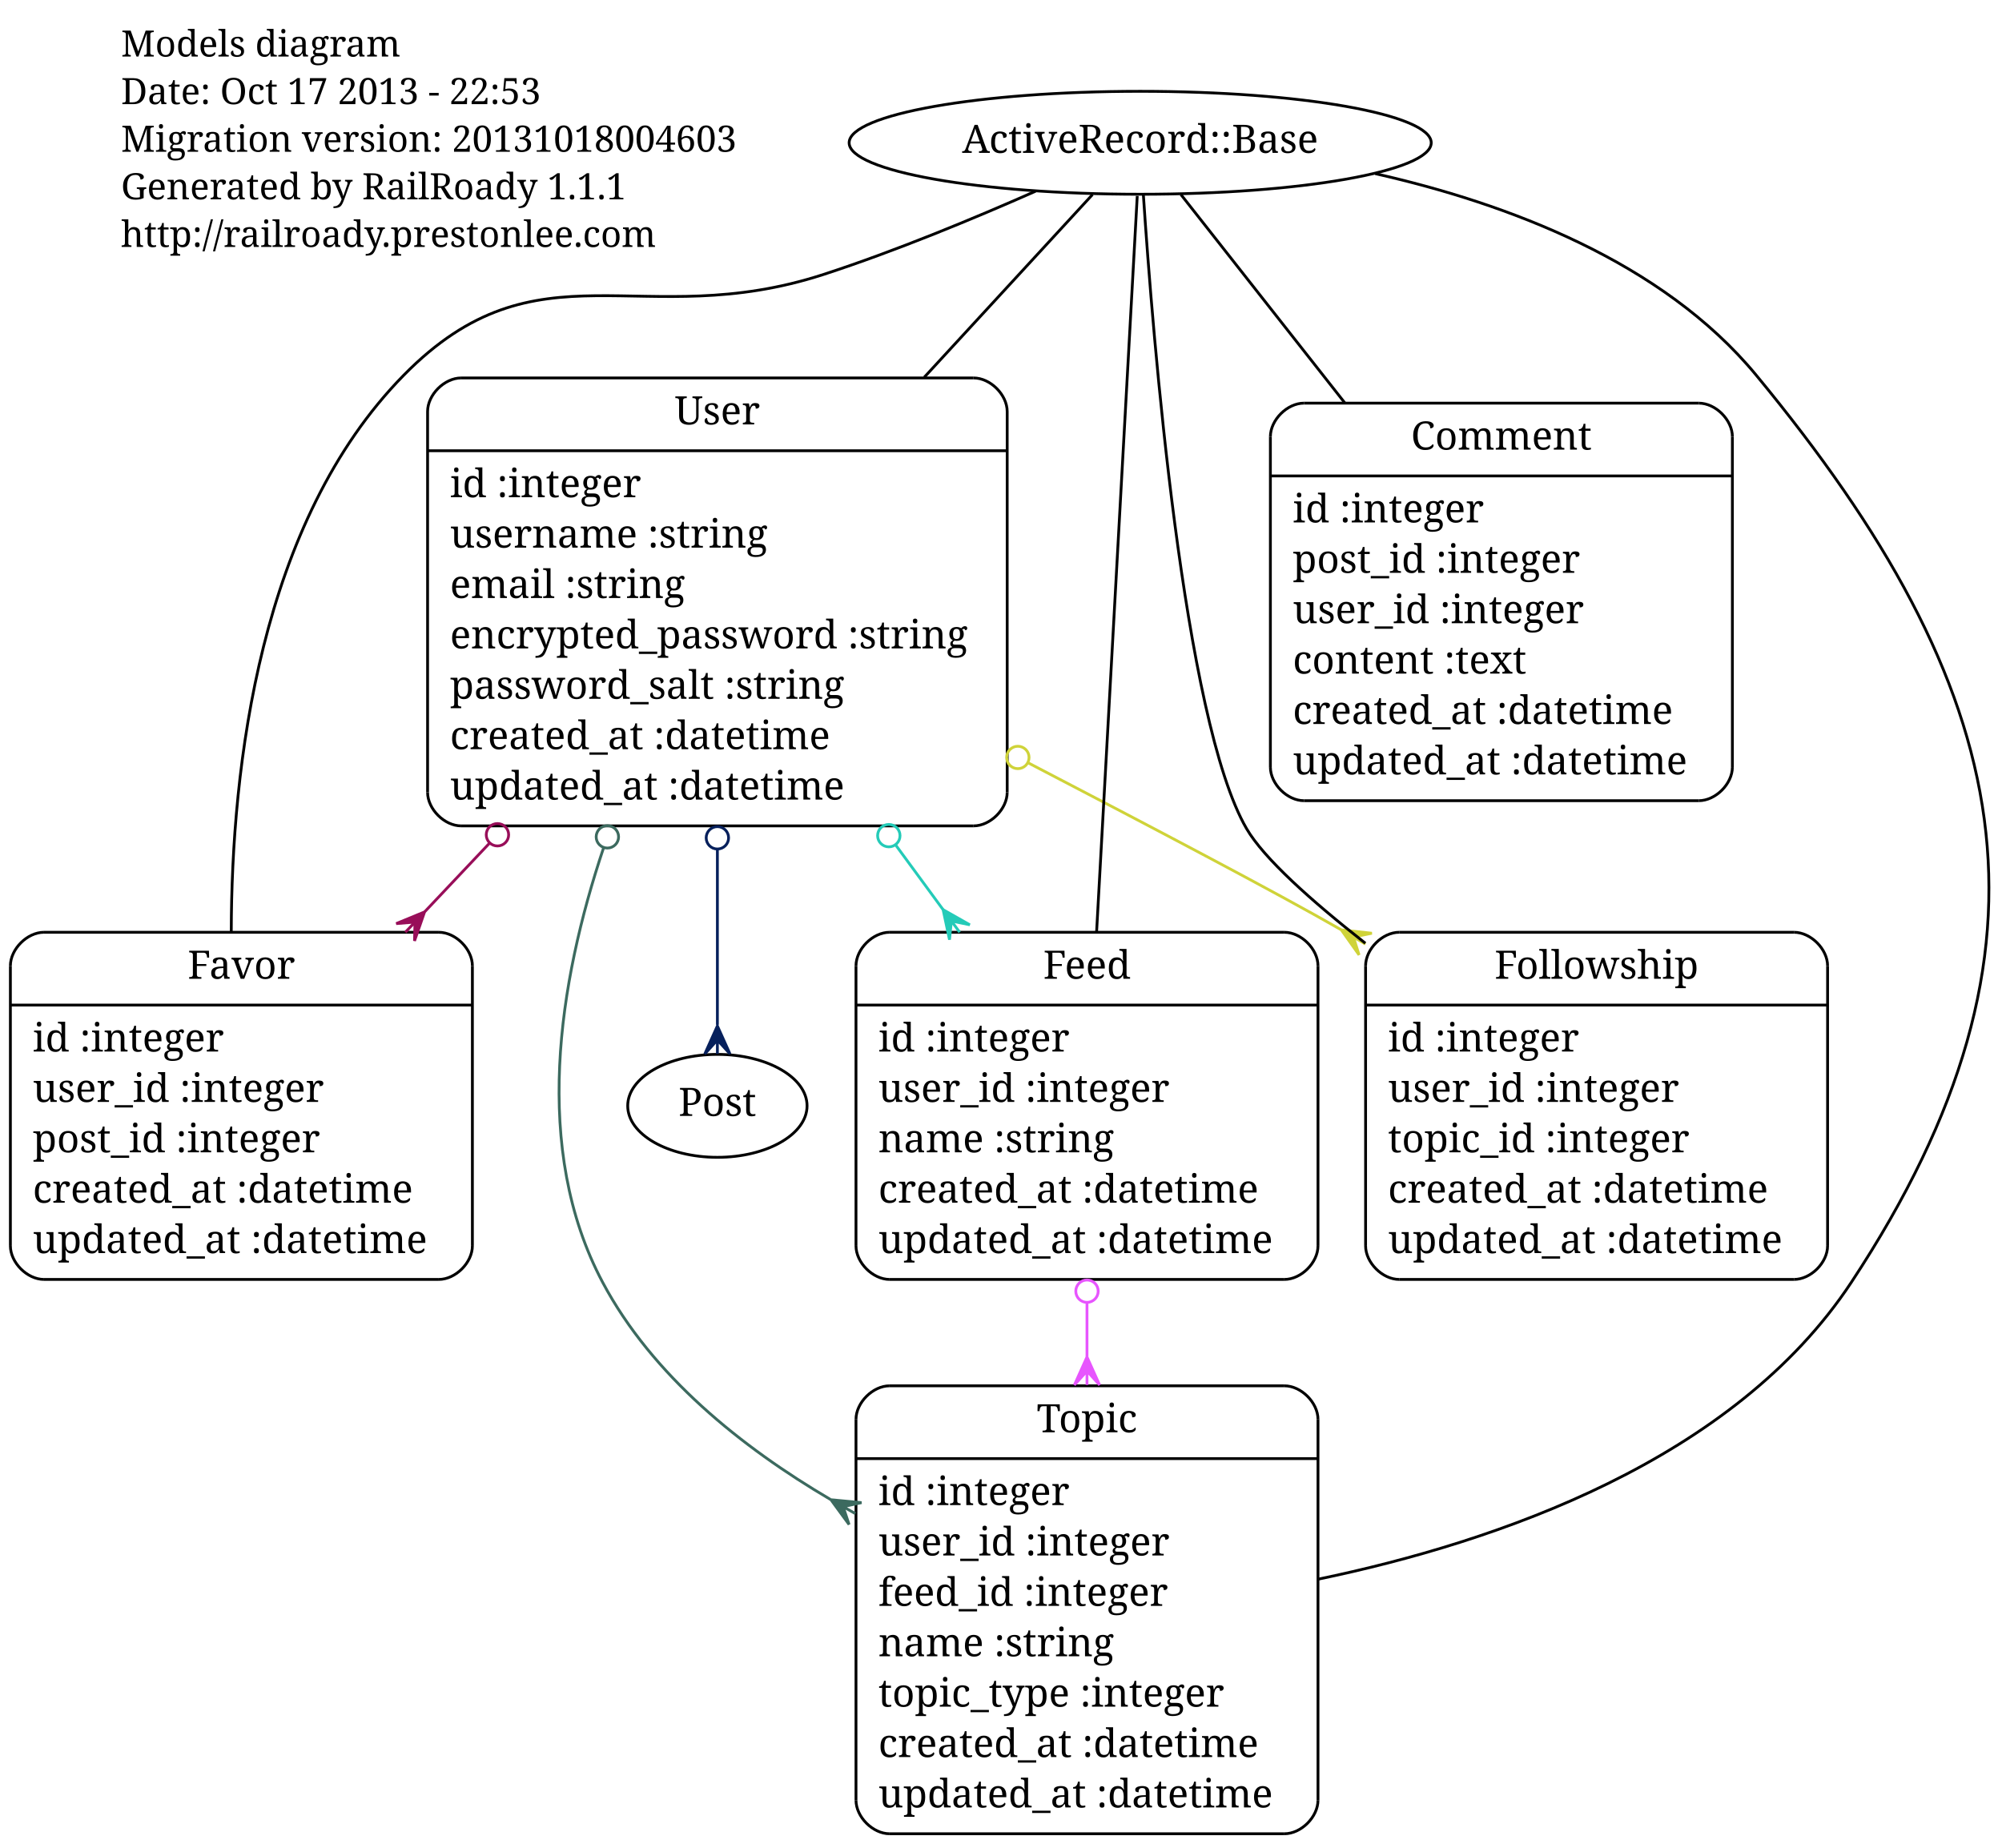
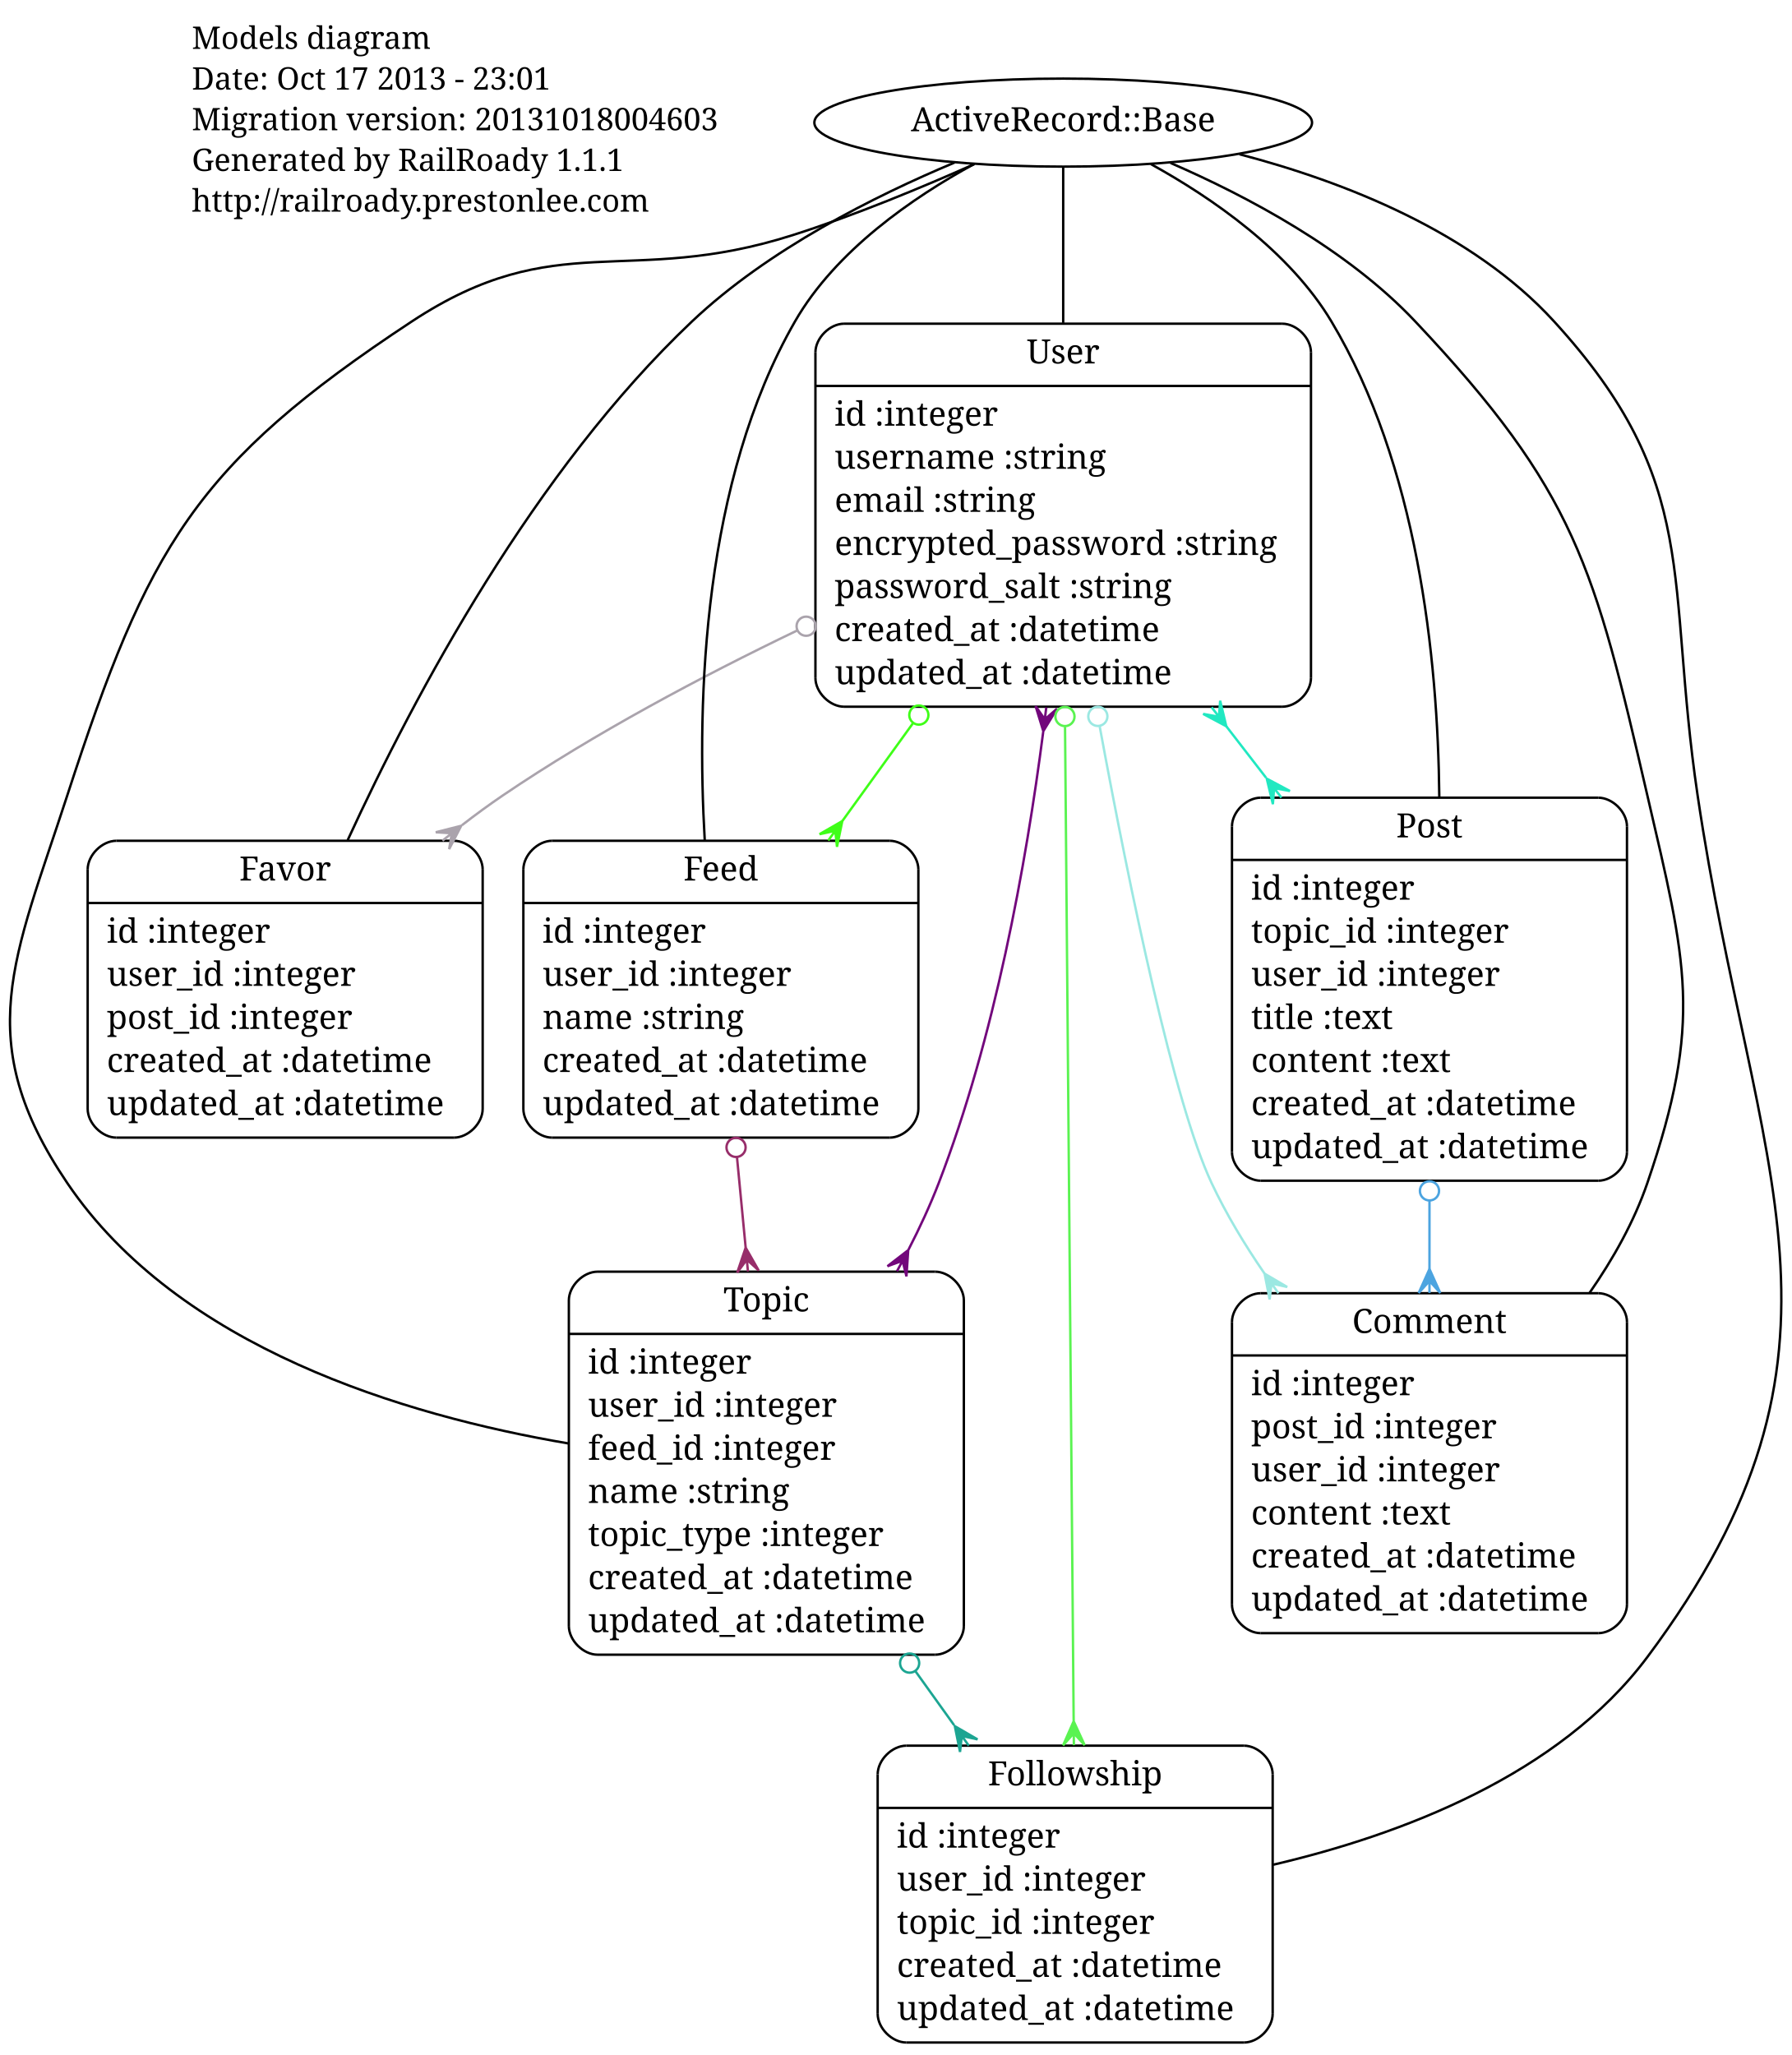
- <svg xmlns="http://www.w3.org/2000/svg" width="715pt" height="660pt" viewBox="0.00 0.00 714.58 660.00">
-   <g id="graph1" class="graph" transform="scale(1 1) rotate(0) translate(4 656)">
-     <polygon fill="white" stroke="white" points="-4,5 -4,-656 711.582,-656 711.582,5 -4,5" />
+ <svg xmlns="http://www.w3.org/2000/svg" width="748pt" height="858pt" viewBox="0.00 0.00 748.38 858.00">
+   <g id="graph1" class="graph" transform="scale(1 1) rotate(0) translate(4 854)">
+     <polygon fill="white" stroke="white" points="-4,5 -4,-854 745.385,-854 745.385,5 -4,5" />
    <g id="node1" class="node">
-       <text text-anchor="start" x="39" y="-635.8" font-family="Times Roman,serif" font-size="13.00">Models diagram</text>
-       <text text-anchor="start" x="39" y="-618.8" font-family="Times Roman,serif" font-size="13.00">Date: Oct 17 2013 - 22:53</text>
-       <text text-anchor="start" x="39" y="-601.8" font-family="Times Roman,serif" font-size="13.00">Migration version: 20131018004603</text>
-       <text text-anchor="start" x="39" y="-584.8" font-family="Times Roman,serif" font-size="13.00">Generated by RailRoady 1.1.1</text>
-       <text text-anchor="start" x="39" y="-567.8" font-family="Times Roman,serif" font-size="13.00">http://railroady.prestonlee.com</text>
+       <text text-anchor="start" x="76.121" y="-833.8" font-family="Times Roman,serif" font-size="13.00">Models diagram</text>
+       <text text-anchor="start" x="76.121" y="-816.8" font-family="Times Roman,serif" font-size="13.00">Date: Oct 17 2013 - 23:01</text>
+       <text text-anchor="start" x="76.121" y="-799.8" font-family="Times Roman,serif" font-size="13.00">Migration version: 20131018004603</text>
+       <text text-anchor="start" x="76.121" y="-782.8" font-family="Times Roman,serif" font-size="13.00">Generated by RailRoady 1.1.1</text>
+       <text text-anchor="start" x="76.121" y="-765.8" font-family="Times Roman,serif" font-size="13.00">http://railroady.prestonlee.com</text>
    </g>
    <g id="node2" class="node">
-       <polyline fill="none" stroke="black" points="160.5,-361 343.5,-361 " />
-       <path fill="none" stroke="black" d="M343.5,-361C349.5,-361 355.5,-367 355.5,-373" />
-       <polyline fill="none" stroke="black" points="355.5,-373 355.5,-509 " />
-       <path fill="none" stroke="black" d="M355.5,-509C355.5,-515 349.5,-521 343.5,-521" />
-       <polyline fill="none" stroke="black" points="343.5,-521 160.5,-521 " />
-       <path fill="none" stroke="black" d="M160.5,-521C154.5,-521 148.5,-515 148.5,-509" />
-       <polyline fill="none" stroke="black" points="148.5,-509 148.5,-373 " />
-       <path fill="none" stroke="black" d="M148.5,-373C148.5,-367 154.5,-361 160.5,-361" />
-       <text text-anchor="middle" x="252" y="-504.4" font-family="Times Roman,serif" font-size="14.00">User</text>
-       <polyline fill="none" stroke="black" points="148.5,-495 355.5,-495 " />
-       <text text-anchor="start" x="156.5" y="-478.4" font-family="Times Roman,serif" font-size="14.00">id :integer</text>
-       <text text-anchor="start" x="156.5" y="-460.4" font-family="Times Roman,serif" font-size="14.00">username :string</text>
-       <text text-anchor="start" x="156.5" y="-442.4" font-family="Times Roman,serif" font-size="14.00">email :string</text>
-       <text text-anchor="start" x="156.5" y="-424.4" font-family="Times Roman,serif" font-size="14.00">encrypted_password :string</text>
-       <text text-anchor="start" x="156.5" y="-406.4" font-family="Times Roman,serif" font-size="14.00">password_salt :string</text>
-       <text text-anchor="start" x="156.5" y="-388.4" font-family="Times Roman,serif" font-size="14.00">created_at :datetime</text>
-       <text text-anchor="start" x="156.5" y="-370.4" font-family="Times Roman,serif" font-size="14.00">updated_at :datetime</text>
+       <polyline fill="none" stroke="black" points="348.621,-559 531.621,-559 " />
+       <path fill="none" stroke="black" d="M531.621,-559C537.621,-559 543.621,-565 543.621,-571" />
+       <polyline fill="none" stroke="black" points="543.621,-571 543.621,-707 " />
+       <path fill="none" stroke="black" d="M543.621,-707C543.621,-713 537.621,-719 531.621,-719" />
+       <polyline fill="none" stroke="black" points="531.621,-719 348.621,-719 " />
+       <path fill="none" stroke="black" d="M348.621,-719C342.621,-719 336.621,-713 336.621,-707" />
+       <polyline fill="none" stroke="black" points="336.621,-707 336.621,-571 " />
+       <path fill="none" stroke="black" d="M336.621,-571C336.621,-565 342.621,-559 348.621,-559" />
+       <text text-anchor="middle" x="440.121" y="-702.4" font-family="Times Roman,serif" font-size="14.00">User</text>
+       <polyline fill="none" stroke="black" points="336.621,-693 543.621,-693 " />
+       <text text-anchor="start" x="344.621" y="-676.4" font-family="Times Roman,serif" font-size="14.00">id :integer</text>
+       <text text-anchor="start" x="344.621" y="-658.4" font-family="Times Roman,serif" font-size="14.00">username :string</text>
+       <text text-anchor="start" x="344.621" y="-640.4" font-family="Times Roman,serif" font-size="14.00">email :string</text>
+       <text text-anchor="start" x="344.621" y="-622.4" font-family="Times Roman,serif" font-size="14.00">encrypted_password :string</text>
+       <text text-anchor="start" x="344.621" y="-604.4" font-family="Times Roman,serif" font-size="14.00">password_salt :string</text>
+       <text text-anchor="start" x="344.621" y="-586.4" font-family="Times Roman,serif" font-size="14.00">created_at :datetime</text>
+       <text text-anchor="start" x="344.621" y="-568.4" font-family="Times Roman,serif" font-size="14.00">updated_at :datetime</text>
    </g>
    <g id="node3" class="node">
-       <polyline fill="none" stroke="black" points="11.5,-199 152.5,-199 " />
-       <path fill="none" stroke="black" d="M152.5,-199C158.5,-199 164.5,-205 164.5,-211" />
-       <polyline fill="none" stroke="black" points="164.5,-211 164.5,-311 " />
-       <path fill="none" stroke="black" d="M164.5,-311C164.5,-317 158.5,-323 152.5,-323" />
-       <polyline fill="none" stroke="black" points="152.5,-323 11.5,-323 " />
-       <path fill="none" stroke="black" d="M11.5,-323C5.5,-323 -0.5,-317 -0.5,-311" />
-       <polyline fill="none" stroke="black" points="-0.5,-311 -0.5,-211 " />
-       <path fill="none" stroke="black" d="M-0.5,-211C-0.5,-205 5.5,-199 11.5,-199" />
-       <text text-anchor="middle" x="82" y="-306.4" font-family="Times Roman,serif" font-size="14.00">Favor</text>
-       <polyline fill="none" stroke="black" points="-0.5,-297 164.5,-297 " />
-       <text text-anchor="start" x="7.5" y="-280.4" font-family="Times Roman,serif" font-size="14.00">id :integer</text>
-       <text text-anchor="start" x="7.5" y="-262.4" font-family="Times Roman,serif" font-size="14.00">user_id :integer</text>
-       <text text-anchor="start" x="7.5" y="-244.4" font-family="Times Roman,serif" font-size="14.00">post_id :integer</text>
-       <text text-anchor="start" x="7.5" y="-226.4" font-family="Times Roman,serif" font-size="14.00">created_at :datetime</text>
-       <text text-anchor="start" x="7.5" y="-208.4" font-family="Times Roman,serif" font-size="14.00">updated_at :datetime</text>
+       <polyline fill="none" stroke="black" points="44.621,-379 185.621,-379 " />
+       <path fill="none" stroke="black" d="M185.621,-379C191.621,-379 197.621,-385 197.621,-391" />
+       <polyline fill="none" stroke="black" points="197.621,-391 197.621,-491 " />
+       <path fill="none" stroke="black" d="M197.621,-491C197.621,-497 191.621,-503 185.621,-503" />
+       <polyline fill="none" stroke="black" points="185.621,-503 44.621,-503 " />
+       <path fill="none" stroke="black" d="M44.621,-503C38.621,-503 32.621,-497 32.621,-491" />
+       <polyline fill="none" stroke="black" points="32.621,-491 32.621,-391 " />
+       <path fill="none" stroke="black" d="M32.621,-391C32.621,-385 38.621,-379 44.621,-379" />
+       <text text-anchor="middle" x="115.121" y="-486.4" font-family="Times Roman,serif" font-size="14.00">Favor</text>
+       <polyline fill="none" stroke="black" points="32.621,-477 197.621,-477 " />
+       <text text-anchor="start" x="40.621" y="-460.4" font-family="Times Roman,serif" font-size="14.00">id :integer</text>
+       <text text-anchor="start" x="40.621" y="-442.4" font-family="Times Roman,serif" font-size="14.00">user_id :integer</text>
+       <text text-anchor="start" x="40.621" y="-424.4" font-family="Times Roman,serif" font-size="14.00">post_id :integer</text>
+       <text text-anchor="start" x="40.621" y="-406.4" font-family="Times Roman,serif" font-size="14.00">created_at :datetime</text>
+       <text text-anchor="start" x="40.621" y="-388.4" font-family="Times Roman,serif" font-size="14.00">updated_at :datetime</text>
    </g>
    <g id="edge6" class="edge">
-       <path fill="none" stroke="#980e59" d="M170.58,-354.791C162.824,-346.579 155.029,-338.324 147.452,-330.302" />
-       <ellipse fill="none" stroke="#980e59" cx="173.451" cy="-357.831" rx="4" ry="4" />
-       <polygon fill="#980e59" stroke="#980e59" points="147.429,-330.277 143.834,-319.917 143.996,-326.642 140.562,-323.007 140.562,-323.007 140.562,-323.007 143.996,-326.642 137.291,-326.097 147.429,-330.277 147.429,-330.277" />
+       <path fill="none" stroke="#aaa3ac" d="M328.935,-590.812C288.918,-571.575 244.263,-547.843 206.121,-522 200.415,-518.134 194.687,-513.94 189.036,-509.564" />
+       <ellipse fill="none" stroke="#aaa3ac" cx="332.741" cy="-592.628" rx="4" ry="4" />
+       <polygon fill="#aaa3ac" stroke="#aaa3ac" points="188.652,-509.259 183.621,-499.515 184.737,-506.149 180.822,-503.039 180.822,-503.039 180.822,-503.039 184.737,-506.149 178.023,-506.563 188.652,-509.259 188.652,-509.259" />
    </g>
    <g id="node4" class="node">
-       <polyline fill="none" stroke="black" points="313.5,-199 454.5,-199 " />
-       <path fill="none" stroke="black" d="M454.5,-199C460.5,-199 466.5,-205 466.5,-211" />
-       <polyline fill="none" stroke="black" points="466.5,-211 466.5,-311 " />
-       <path fill="none" stroke="black" d="M466.5,-311C466.5,-317 460.5,-323 454.5,-323" />
-       <polyline fill="none" stroke="black" points="454.5,-323 313.5,-323 " />
-       <path fill="none" stroke="black" d="M313.5,-323C307.5,-323 301.5,-317 301.5,-311" />
-       <polyline fill="none" stroke="black" points="301.5,-311 301.5,-211 " />
-       <path fill="none" stroke="black" d="M301.5,-211C301.5,-205 307.5,-199 313.5,-199" />
-       <text text-anchor="middle" x="384" y="-306.4" font-family="Times Roman,serif" font-size="14.00">Feed</text>
-       <polyline fill="none" stroke="black" points="301.5,-297 466.5,-297 " />
-       <text text-anchor="start" x="309.5" y="-280.4" font-family="Times Roman,serif" font-size="14.00">id :integer</text>
-       <text text-anchor="start" x="309.5" y="-262.4" font-family="Times Roman,serif" font-size="14.00">user_id :integer</text>
-       <text text-anchor="start" x="309.5" y="-244.4" font-family="Times Roman,serif" font-size="14.00">name :string</text>
-       <text text-anchor="start" x="309.5" y="-226.4" font-family="Times Roman,serif" font-size="14.00">created_at :datetime</text>
-       <text text-anchor="start" x="309.5" y="-208.4" font-family="Times Roman,serif" font-size="14.00">updated_at :datetime</text>
+       <polyline fill="none" stroke="black" points="226.621,-379 367.621,-379 " />
+       <path fill="none" stroke="black" d="M367.621,-379C373.621,-379 379.621,-385 379.621,-391" />
+       <polyline fill="none" stroke="black" points="379.621,-391 379.621,-491 " />
+       <path fill="none" stroke="black" d="M379.621,-491C379.621,-497 373.621,-503 367.621,-503" />
+       <polyline fill="none" stroke="black" points="367.621,-503 226.621,-503 " />
+       <path fill="none" stroke="black" d="M226.621,-503C220.621,-503 214.621,-497 214.621,-491" />
+       <polyline fill="none" stroke="black" points="214.621,-491 214.621,-391 " />
+       <path fill="none" stroke="black" d="M214.621,-391C214.621,-385 220.621,-379 226.621,-379" />
+       <text text-anchor="middle" x="297.121" y="-486.4" font-family="Times Roman,serif" font-size="14.00">Feed</text>
+       <polyline fill="none" stroke="black" points="214.621,-477 379.621,-477 " />
+       <text text-anchor="start" x="222.621" y="-460.4" font-family="Times Roman,serif" font-size="14.00">id :integer</text>
+       <text text-anchor="start" x="222.621" y="-442.4" font-family="Times Roman,serif" font-size="14.00">user_id :integer</text>
+       <text text-anchor="start" x="222.621" y="-424.4" font-family="Times Roman,serif" font-size="14.00">name :string</text>
+       <text text-anchor="start" x="222.621" y="-406.4" font-family="Times Roman,serif" font-size="14.00">created_at :datetime</text>
+       <text text-anchor="start" x="222.621" y="-388.4" font-family="Times Roman,serif" font-size="14.00">updated_at :datetime</text>
    </g>
    <g id="edge10" class="edge">
-       <path fill="none" stroke="#24cbb8" d="M315.657,-354.195C321.328,-346.462 327.022,-338.698 332.571,-331.13" />
-       <ellipse fill="none" stroke="#24cbb8" cx="313.224" cy="-357.513" rx="4" ry="4" />
-       <polygon fill="#24cbb8" stroke="#24cbb8" points="332.614,-331.071 342.157,-325.668 335.571,-327.039 338.528,-323.007 338.528,-323.007 338.528,-323.007 335.571,-327.039 334.899,-320.346 332.614,-331.071 332.614,-331.071" />
+       <path fill="none" stroke="#3ffe18" d="M377.431,-552.198C367.546,-538.512 357.433,-524.509 347.863,-511.259" />
+       <ellipse fill="none" stroke="#3ffe18" cx="379.822" cy="-555.509" rx="4" ry="4" />
+       <polygon fill="#3ffe18" stroke="#3ffe18" points="347.837,-511.222 345.63,-500.481 344.909,-507.169 341.982,-503.115 341.982,-503.115 341.982,-503.115 344.909,-507.169 338.334,-505.75 347.837,-511.222 347.837,-511.222" />
    </g>
    <g id="node5" class="node">
-       <polyline fill="none" stroke="black" points="313.5,-1 454.5,-1 " />
-       <path fill="none" stroke="black" d="M454.5,-1C460.5,-1 466.5,-7 466.5,-13" />
-       <polyline fill="none" stroke="black" points="466.5,-13 466.5,-149 " />
-       <path fill="none" stroke="black" d="M466.5,-149C466.5,-155 460.5,-161 454.5,-161" />
-       <polyline fill="none" stroke="black" points="454.5,-161 313.5,-161 " />
-       <path fill="none" stroke="black" d="M313.5,-161C307.5,-161 301.5,-155 301.5,-149" />
-       <polyline fill="none" stroke="black" points="301.5,-149 301.5,-13 " />
-       <path fill="none" stroke="black" d="M301.5,-13C301.5,-7 307.5,-1 313.5,-1" />
-       <text text-anchor="middle" x="384" y="-144.4" font-family="Times Roman,serif" font-size="14.00">Topic</text>
-       <polyline fill="none" stroke="black" points="301.5,-135 466.5,-135 " />
-       <text text-anchor="start" x="309.5" y="-118.4" font-family="Times Roman,serif" font-size="14.00">id :integer</text>
-       <text text-anchor="start" x="309.5" y="-100.4" font-family="Times Roman,serif" font-size="14.00">user_id :integer</text>
-       <text text-anchor="start" x="309.5" y="-82.4" font-family="Times Roman,serif" font-size="14.00">feed_id :integer</text>
-       <text text-anchor="start" x="309.5" y="-64.4" font-family="Times Roman,serif" font-size="14.00">name :string</text>
-       <text text-anchor="start" x="309.5" y="-46.4" font-family="Times Roman,serif" font-size="14.00">topic_type :integer</text>
-       <text text-anchor="start" x="309.5" y="-28.4" font-family="Times Roman,serif" font-size="14.00">created_at :datetime</text>
-       <text text-anchor="start" x="309.5" y="-10.4" font-family="Times Roman,serif" font-size="14.00">updated_at :datetime</text>
+       <polyline fill="none" stroke="black" points="245.621,-163 386.621,-163 " />
+       <path fill="none" stroke="black" d="M386.621,-163C392.621,-163 398.621,-169 398.621,-175" />
+       <polyline fill="none" stroke="black" points="398.621,-175 398.621,-311 " />
+       <path fill="none" stroke="black" d="M398.621,-311C398.621,-317 392.621,-323 386.621,-323" />
+       <polyline fill="none" stroke="black" points="386.621,-323 245.621,-323 " />
+       <path fill="none" stroke="black" d="M245.621,-323C239.621,-323 233.621,-317 233.621,-311" />
+       <polyline fill="none" stroke="black" points="233.621,-311 233.621,-175 " />
+       <path fill="none" stroke="black" d="M233.621,-175C233.621,-169 239.621,-163 245.621,-163" />
+       <text text-anchor="middle" x="316.121" y="-306.4" font-family="Times Roman,serif" font-size="14.00">Topic</text>
+       <polyline fill="none" stroke="black" points="233.621,-297 398.621,-297 " />
+       <text text-anchor="start" x="241.621" y="-280.4" font-family="Times Roman,serif" font-size="14.00">id :integer</text>
+       <text text-anchor="start" x="241.621" y="-262.4" font-family="Times Roman,serif" font-size="14.00">user_id :integer</text>
+       <text text-anchor="start" x="241.621" y="-244.4" font-family="Times Roman,serif" font-size="14.00">feed_id :integer</text>
+       <text text-anchor="start" x="241.621" y="-226.4" font-family="Times Roman,serif" font-size="14.00">name :string</text>
+       <text text-anchor="start" x="241.621" y="-208.4" font-family="Times Roman,serif" font-size="14.00">topic_type :integer</text>
+       <text text-anchor="start" x="241.621" y="-190.4" font-family="Times Roman,serif" font-size="14.00">created_at :datetime</text>
+       <text text-anchor="start" x="241.621" y="-172.4" font-family="Times Roman,serif" font-size="14.00">updated_at :datetime</text>
    </g>
    <g id="edge2" class="edge">
-       <path fill="none" stroke="#3c6a5f" d="M211.375,-353.224C195.224,-305.007 185.767,-245.527 211,-198 228.717,-164.629 260.675,-139.04 292.344,-120.427" />
-       <ellipse fill="none" stroke="#3c6a5f" cx="212.712" cy="-357.083" rx="4" ry="4" />
-       <polygon fill="#3c6a5f" stroke="#3c6a5f" points="292.562,-120.302 303.48,-119.273 296.909,-117.832 301.256,-115.361 301.256,-115.361 301.256,-115.361 296.909,-117.832 299.033,-111.449 292.562,-120.302 292.562,-120.302" />
+       <path fill="none" stroke="#72067b" d="M431.773,-548.493C424.57,-492.744 411.48,-420.592 388.121,-360 384.55,-350.737 380.236,-341.393 375.517,-332.239" />
+       <polygon fill="#72067b" stroke="#72067b" points="431.809,-548.782 428.585,-559.264 432.43,-553.744 433.051,-558.705 433.051,-558.705 433.051,-558.705 432.43,-553.744 437.516,-558.146 431.809,-548.782 431.809,-548.782" />
+       <polygon fill="#72067b" stroke="#72067b" points="375.38,-331.982 374.644,-321.041 373.027,-327.57 370.674,-323.159 370.674,-323.159 370.674,-323.159 373.027,-327.57 366.703,-325.276 375.38,-331.982 375.38,-331.982" />
+     </g>
+     <g id="node6" class="node">
+       <polyline fill="none" stroke="black" points="522.621,-172 663.621,-172 " />
+       <path fill="none" stroke="black" d="M663.621,-172C669.621,-172 675.621,-178 675.621,-184" />
+       <polyline fill="none" stroke="black" points="675.621,-184 675.621,-302 " />
+       <path fill="none" stroke="black" d="M675.621,-302C675.621,-308 669.621,-314 663.621,-314" />
+       <polyline fill="none" stroke="black" points="663.621,-314 522.621,-314 " />
+       <path fill="none" stroke="black" d="M522.621,-314C516.621,-314 510.621,-308 510.621,-302" />
+       <polyline fill="none" stroke="black" points="510.621,-302 510.621,-184 " />
+       <path fill="none" stroke="black" d="M510.621,-184C510.621,-178 516.621,-172 522.621,-172" />
+       <text text-anchor="middle" x="593.121" y="-297.4" font-family="Times Roman,serif" font-size="14.00">Comment</text>
+       <polyline fill="none" stroke="black" points="510.621,-288 675.621,-288 " />
+       <text text-anchor="start" x="518.621" y="-271.4" font-family="Times Roman,serif" font-size="14.00">id :integer</text>
+       <text text-anchor="start" x="518.621" y="-253.4" font-family="Times Roman,serif" font-size="14.00">post_id :integer</text>
+       <text text-anchor="start" x="518.621" y="-235.4" font-family="Times Roman,serif" font-size="14.00">user_id :integer</text>
+       <text text-anchor="start" x="518.621" y="-217.4" font-family="Times Roman,serif" font-size="14.00">content :text</text>
+       <text text-anchor="start" x="518.621" y="-199.4" font-family="Times Roman,serif" font-size="14.00">created_at :datetime</text>
+       <text text-anchor="start" x="518.621" y="-181.4" font-family="Times Roman,serif" font-size="14.00">updated_at :datetime</text>
+     </g>
+     <g id="edge12" class="edge">
+       <path fill="none" stroke="#9be8e2" d="M455.386,-550.644C468.033,-482.122 486.412,-393.381 502.121,-360 508.175,-347.136 515.854,-334.375 524.176,-322.271" />
+       <ellipse fill="none" stroke="#9be8e2" cx="454.594" cy="-554.961" rx="4" ry="4" />
+       <polygon fill="#9be8e2" stroke="#9be8e2" points="524.25,-322.166 533.7,-316.604 527.139,-318.085 530.027,-314.004 530.027,-314.004 530.027,-314.004 527.139,-318.085 526.354,-311.404 524.25,-322.166 524.25,-322.166" />
    </g>
    <g id="node7" class="node">
-       <polyline fill="none" stroke="black" points="495.5,-199 636.5,-199 " />
-       <path fill="none" stroke="black" d="M636.5,-199C642.5,-199 648.5,-205 648.5,-211" />
-       <polyline fill="none" stroke="black" points="648.5,-211 648.5,-311 " />
-       <path fill="none" stroke="black" d="M648.5,-311C648.5,-317 642.5,-323 636.5,-323" />
-       <polyline fill="none" stroke="black" points="636.5,-323 495.5,-323 " />
-       <path fill="none" stroke="black" d="M495.5,-323C489.5,-323 483.5,-317 483.5,-311" />
-       <polyline fill="none" stroke="black" points="483.5,-311 483.5,-211 " />
-       <path fill="none" stroke="black" d="M483.5,-211C483.5,-205 489.5,-199 495.5,-199" />
-       <text text-anchor="middle" x="566" y="-306.4" font-family="Times Roman,serif" font-size="14.00">Followship</text>
-       <polyline fill="none" stroke="black" points="483.5,-297 648.5,-297 " />
-       <text text-anchor="start" x="491.5" y="-280.4" font-family="Times Roman,serif" font-size="14.00">id :integer</text>
-       <text text-anchor="start" x="491.5" y="-262.4" font-family="Times Roman,serif" font-size="14.00">user_id :integer</text>
-       <text text-anchor="start" x="491.5" y="-244.4" font-family="Times Roman,serif" font-size="14.00">topic_id :integer</text>
-       <text text-anchor="start" x="491.5" y="-226.4" font-family="Times Roman,serif" font-size="14.00">created_at :datetime</text>
-       <text text-anchor="start" x="491.5" y="-208.4" font-family="Times Roman,serif" font-size="14.00">updated_at :datetime</text>
+       <polyline fill="none" stroke="black" points="522.621,-361 663.621,-361 " />
+       <path fill="none" stroke="black" d="M663.621,-361C669.621,-361 675.621,-367 675.621,-373" />
+       <polyline fill="none" stroke="black" points="675.621,-373 675.621,-509 " />
+       <path fill="none" stroke="black" d="M675.621,-509C675.621,-515 669.621,-521 663.621,-521" />
+       <polyline fill="none" stroke="black" points="663.621,-521 522.621,-521 " />
+       <path fill="none" stroke="black" d="M522.621,-521C516.621,-521 510.621,-515 510.621,-509" />
+       <polyline fill="none" stroke="black" points="510.621,-509 510.621,-373 " />
+       <path fill="none" stroke="black" d="M510.621,-373C510.621,-367 516.621,-361 522.621,-361" />
+       <text text-anchor="middle" x="593.121" y="-504.4" font-family="Times Roman,serif" font-size="14.00">Post</text>
+       <polyline fill="none" stroke="black" points="510.621,-495 675.621,-495 " />
+       <text text-anchor="start" x="518.621" y="-478.4" font-family="Times Roman,serif" font-size="14.00">id :integer</text>
+       <text text-anchor="start" x="518.621" y="-460.4" font-family="Times Roman,serif" font-size="14.00">topic_id :integer</text>
+       <text text-anchor="start" x="518.621" y="-442.4" font-family="Times Roman,serif" font-size="14.00">user_id :integer</text>
+       <text text-anchor="start" x="518.621" y="-424.4" font-family="Times Roman,serif" font-size="14.00">title :text</text>
+       <text text-anchor="start" x="518.621" y="-406.4" font-family="Times Roman,serif" font-size="14.00">content :text</text>
+       <text text-anchor="start" x="518.621" y="-388.4" font-family="Times Roman,serif" font-size="14.00">created_at :datetime</text>
+       <text text-anchor="start" x="518.621" y="-370.4" font-family="Times Roman,serif" font-size="14.00">updated_at :datetime</text>
+     </g>
+     <g id="edge8" class="edge">
+       <path fill="none" stroke="#21e8c1" d="M508.248,-550.835C513.757,-543.706 519.325,-536.5 524.835,-529.369" />
+       <polygon fill="#21e8c1" stroke="#21e8c1" points="508.246,-550.838 498.571,-556 505.189,-554.795 502.131,-558.751 502.131,-558.751 502.131,-558.751 505.189,-554.795 505.692,-561.503 508.246,-550.838 508.246,-550.838" />
+       <polygon fill="#21e8c1" stroke="#21e8c1" points="525.156,-528.954 534.832,-523.793 528.213,-524.998 531.271,-521.041 531.271,-521.041 531.271,-521.041 528.213,-524.998 527.71,-518.29 525.156,-528.954 525.156,-528.954" />
+     </g>
+     <g id="node8" class="node">
+       <polyline fill="none" stroke="black" points="374.621,-1 515.621,-1 " />
+       <path fill="none" stroke="black" d="M515.621,-1C521.621,-1 527.621,-7 527.621,-13" />
+       <polyline fill="none" stroke="black" points="527.621,-13 527.621,-113 " />
+       <path fill="none" stroke="black" d="M527.621,-113C527.621,-119 521.621,-125 515.621,-125" />
+       <polyline fill="none" stroke="black" points="515.621,-125 374.621,-125 " />
+       <path fill="none" stroke="black" d="M374.621,-125C368.621,-125 362.621,-119 362.621,-113" />
+       <polyline fill="none" stroke="black" points="362.621,-113 362.621,-13 " />
+       <path fill="none" stroke="black" d="M362.621,-13C362.621,-7 368.621,-1 374.621,-1" />
+       <text text-anchor="middle" x="445.121" y="-108.4" font-family="Times Roman,serif" font-size="14.00">Followship</text>
+       <polyline fill="none" stroke="black" points="362.621,-99 527.621,-99 " />
+       <text text-anchor="start" x="370.621" y="-82.4" font-family="Times Roman,serif" font-size="14.00">id :integer</text>
+       <text text-anchor="start" x="370.621" y="-64.4" font-family="Times Roman,serif" font-size="14.00">user_id :integer</text>
+       <text text-anchor="start" x="370.621" y="-46.4" font-family="Times Roman,serif" font-size="14.00">topic_id :integer</text>
+       <text text-anchor="start" x="370.621" y="-28.4" font-family="Times Roman,serif" font-size="14.00">created_at :datetime</text>
+       <text text-anchor="start" x="370.621" y="-10.4" font-family="Times Roman,serif" font-size="14.00">updated_at :datetime</text>
    </g>
    <g id="edge4" class="edge">
-       <path fill="none" stroke="#cfd339" d="M363.14,-383.45C406.951,-360.641 451.07,-337.477 474.663,-323.956" />
-       <ellipse fill="none" stroke="#cfd339" cx="359.309" cy="-385.444" rx="4" ry="4" />
-       <polygon fill="#cfd339" stroke="#cfd339" points="474.839,-323.852 485.74,-322.658 479.148,-321.316 483.457,-318.78 483.457,-318.78 483.457,-318.78 479.148,-321.316 481.175,-314.902 474.839,-323.852 474.839,-323.852" />
-     </g>
-     <g id="node12" class="node">
-       <ellipse fill="none" stroke="black" cx="252" cy="-261" rx="32.026" ry="18.385" />
-       <text text-anchor="middle" x="252" y="-257.4" font-family="Times Roman,serif" font-size="14.00">Post</text>
-     </g>
-     <g id="edge8" class="edge">
-       <path fill="none" stroke="#06205c" d="M252,-352.577C252,-329.923 252,-307.136 252,-289.96" />
-       <ellipse fill="none" stroke="#06205c" cx="252" cy="-356.739" rx="4" ry="4" />
-       <polygon fill="#06205c" stroke="#06205c" points="252,-289.54 256.5,-279.54 252,-284.54 252,-279.54 252,-279.54 252,-279.54 252,-284.54 247.5,-279.54 252,-289.54 252,-289.54" />
+       <path fill="none" stroke="#5af351" d="M440.888,-550.592C441.877,-436.723 443.576,-240.948 444.492,-135.432" />
+       <ellipse fill="none" stroke="#5af351" cx="440.851" cy="-554.91" rx="4" ry="4" />
+       <polygon fill="#5af351" stroke="#5af351" points="444.494,-135.198 449.081,-125.237 444.538,-130.198 444.581,-125.198 444.581,-125.198 444.581,-125.198 444.538,-130.198 440.081,-125.159 444.494,-135.198 444.494,-135.198" />
+     </g>
+     <g id="edge18" class="edge">
+       <path fill="none" stroke="#972d6a" d="M303.847,-370.904C305.019,-358.691 306.253,-345.834 307.468,-333.172" />
+       <ellipse fill="none" stroke="#972d6a" cx="303.463" cy="-374.913" rx="4" ry="4" />
+       <polygon fill="#972d6a" stroke="#972d6a" points="307.482,-333.029 312.916,-323.505 307.959,-328.052 308.437,-323.075 308.437,-323.075 308.437,-323.075 307.959,-328.052 303.958,-322.645 307.482,-333.029 307.482,-333.029" />
+     </g>
+     <g id="edge22" class="edge">
+       <path fill="none" stroke="#1ca592" d="M378.331,-156.195C383.755,-148.627 389.201,-141.028 394.515,-133.614" />
+       <ellipse fill="none" stroke="#1ca592" cx="375.972" cy="-159.488" rx="4" ry="4" />
+       <polygon fill="#1ca592" stroke="#1ca592" points="394.857,-133.135 404.34,-127.629 397.77,-129.071 400.682,-125.007 400.682,-125.007 400.682,-125.007 397.77,-129.071 397.025,-122.386 394.857,-133.135 394.857,-133.135" />
+     </g>
+     <g id="edge28" class="edge">
+       <path fill="none" stroke="#4ca4e0" d="M593.121,-352.744C593.121,-343.253 593.121,-333.628 593.121,-324.224" />
+       <ellipse fill="none" stroke="#4ca4e0" cx="593.121" cy="-356.751" rx="4" ry="4" />
+       <polygon fill="#4ca4e0" stroke="#4ca4e0" points="593.121,-324.124 597.621,-314.124 593.121,-319.124 593.121,-314.124 593.121,-314.124 593.121,-314.124 593.121,-319.124 588.621,-314.124 593.121,-324.124 593.121,-324.124" />
+     </g>
+     <g id="node15" class="node">
+       <ellipse fill="none" stroke="black" cx="440.121" cy="-803" rx="103.945" ry="18.385" />
+       <text text-anchor="middle" x="440.121" y="-799.4" font-family="Times Roman,serif" font-size="14.00">ActiveRecord::Base</text>
+     </g>
+     <g id="edge14" class="edge">
+       <path fill="none" stroke="black" d="M440.121,-784.187C440.121,-768.033 440.121,-743.578 440.121,-719.318" />
    </g>
    <g id="edge16" class="edge">
-       <path fill="none" stroke="#e755fe" d="M384,-190.77C384,-184.428 384,-177.949 384,-171.466" />
-       <ellipse fill="none" stroke="#e755fe" cx="384" cy="-194.802" rx="4" ry="4" />
-       <polygon fill="#e755fe" stroke="#e755fe" points="384,-171.295 388.5,-161.295 384,-166.295 384,-161.295 384,-161.295 384,-161.295 384,-166.295 379.5,-161.295 384,-171.295 384,-171.295" />
-     </g>
-     <g id="node6" class="node">
-       <polyline fill="none" stroke="black" points="461.5,-370 602.5,-370 " />
-       <path fill="none" stroke="black" d="M602.5,-370C608.5,-370 614.5,-376 614.5,-382" />
-       <polyline fill="none" stroke="black" points="614.5,-382 614.5,-500 " />
-       <path fill="none" stroke="black" d="M614.5,-500C614.5,-506 608.5,-512 602.5,-512" />
-       <polyline fill="none" stroke="black" points="602.5,-512 461.5,-512 " />
-       <path fill="none" stroke="black" d="M461.5,-512C455.5,-512 449.5,-506 449.5,-500" />
-       <polyline fill="none" stroke="black" points="449.5,-500 449.5,-382 " />
-       <path fill="none" stroke="black" d="M449.5,-382C449.5,-376 455.5,-370 461.5,-370" />
-       <text text-anchor="middle" x="532" y="-495.4" font-family="Times Roman,serif" font-size="14.00">Comment</text>
-       <polyline fill="none" stroke="black" points="449.5,-486 614.5,-486 " />
-       <text text-anchor="start" x="457.5" y="-469.4" font-family="Times Roman,serif" font-size="14.00">id :integer</text>
-       <text text-anchor="start" x="457.5" y="-451.4" font-family="Times Roman,serif" font-size="14.00">post_id :integer</text>
-       <text text-anchor="start" x="457.5" y="-433.4" font-family="Times Roman,serif" font-size="14.00">user_id :integer</text>
-       <text text-anchor="start" x="457.5" y="-415.4" font-family="Times Roman,serif" font-size="14.00">content :text</text>
-       <text text-anchor="start" x="457.5" y="-397.4" font-family="Times Roman,serif" font-size="14.00">created_at :datetime</text>
-       <text text-anchor="start" x="457.5" y="-379.4" font-family="Times Roman,serif" font-size="14.00">updated_at :datetime</text>
-     </g>
-     <g id="node14" class="node">
-       <ellipse fill="none" stroke="black" cx="403" cy="-605" rx="103.945" ry="18.385" />
-       <text text-anchor="middle" x="403" y="-601.4" font-family="Times Roman,serif" font-size="14.00">ActiveRecord::Base</text>
-     </g>
-     <g id="edge12" class="edge">
-       <path fill="none" stroke="black" d="M385.972,-586.506C371.086,-570.338 348.386,-545.684 325.878,-521.239" />
-     </g>
-     <g id="edge14" class="edge">
-       <path fill="none" stroke="black" d="M365.639,-587.704C343.889,-578.08 315.759,-566.389 290,-558 224.81,-536.769 188.068,-570.886 140,-522 88.499,-469.622 78.507,-382.265 78.385,-323.19" />
-     </g>
-     <g id="edge18" class="edge">
-       <path fill="none" stroke="black" d="M401.951,-586.015C399.229,-536.717 391.84,-402.939 387.436,-323.218" />
+       <path fill="none" stroke="black" d="M394.718,-786.295C361.481,-772.379 316.833,-749.996 285.121,-720 219.292,-657.734 169.422,-564.535 141.227,-503.255" />
    </g>
    <g id="edge20" class="edge">
-       <path fill="none" stroke="black" d="M486.96,-593.972C533.877,-583.371 589.478,-562.613 623,-522 715.17,-410.335 736.706,-318.877 657,-198 615.059,-134.396 530.594,-105.237 466.661,-91.95" />
-     </g>
-     <g id="edge22" class="edge">
-       <path fill="none" stroke="black" d="M417.547,-586.506C431.846,-568.328 454.583,-539.421 476.038,-512.146" />
+       <path fill="none" stroke="black" d="M402.921,-785.71C377.38,-771.757 345.131,-749.583 328.121,-720 289.737,-653.247 286.925,-562.615 290.396,-503.008" />
    </g>
    <g id="edge24" class="edge">
-       <path fill="none" stroke="black" d="M404.131,-586.47C407.465,-536.244 418.47,-398.682 441,-360 447.165,-349.415 464.007,-334.317 483.406,-319.091" />
+       <path fill="none" stroke="black" d="M403.056,-785.692C381.284,-776.005 353.034,-764.255 327.121,-756 258.084,-734.006 228.634,-759.848 168.121,-720 77.243,-660.157 57.77,-625.478 24.121,-522 1.855,-453.529 -16.227,-419.633 24.121,-360 70.562,-291.361 164.548,-262.985 233.394,-251.257" />
+     </g>
+     <g id="edge26" class="edge">
+       <path fill="none" stroke="black" d="M484.959,-786.147C516.757,-772.345 558.666,-750.169 587.121,-720 654.357,-648.713 661.994,-617.462 684.121,-522 700.379,-451.86 707.488,-428.103 684.121,-360 678.609,-343.935 669.891,-328.377 659.986,-314.133" />
+     </g>
+     <g id="edge30" class="edge">
+       <path fill="none" stroke="black" d="M476.737,-785.674C502.167,-771.641 534.53,-749.382 552.121,-720 588.021,-660.038 596.632,-580.196 597.226,-521.29" />
+     </g>
+     <g id="edge32" class="edge">
+       <path fill="none" stroke="black" d="M513.759,-789.785C557.504,-778.32 610.939,-757.423 645.121,-720 707.134,-652.107 691.642,-612.958 705.121,-522 728.615,-363.459 780.076,-290.374 684.121,-162 647.216,-112.627 581.185,-87.738 527.867,-75.272" />
    </g>
  </g>
</svg>
